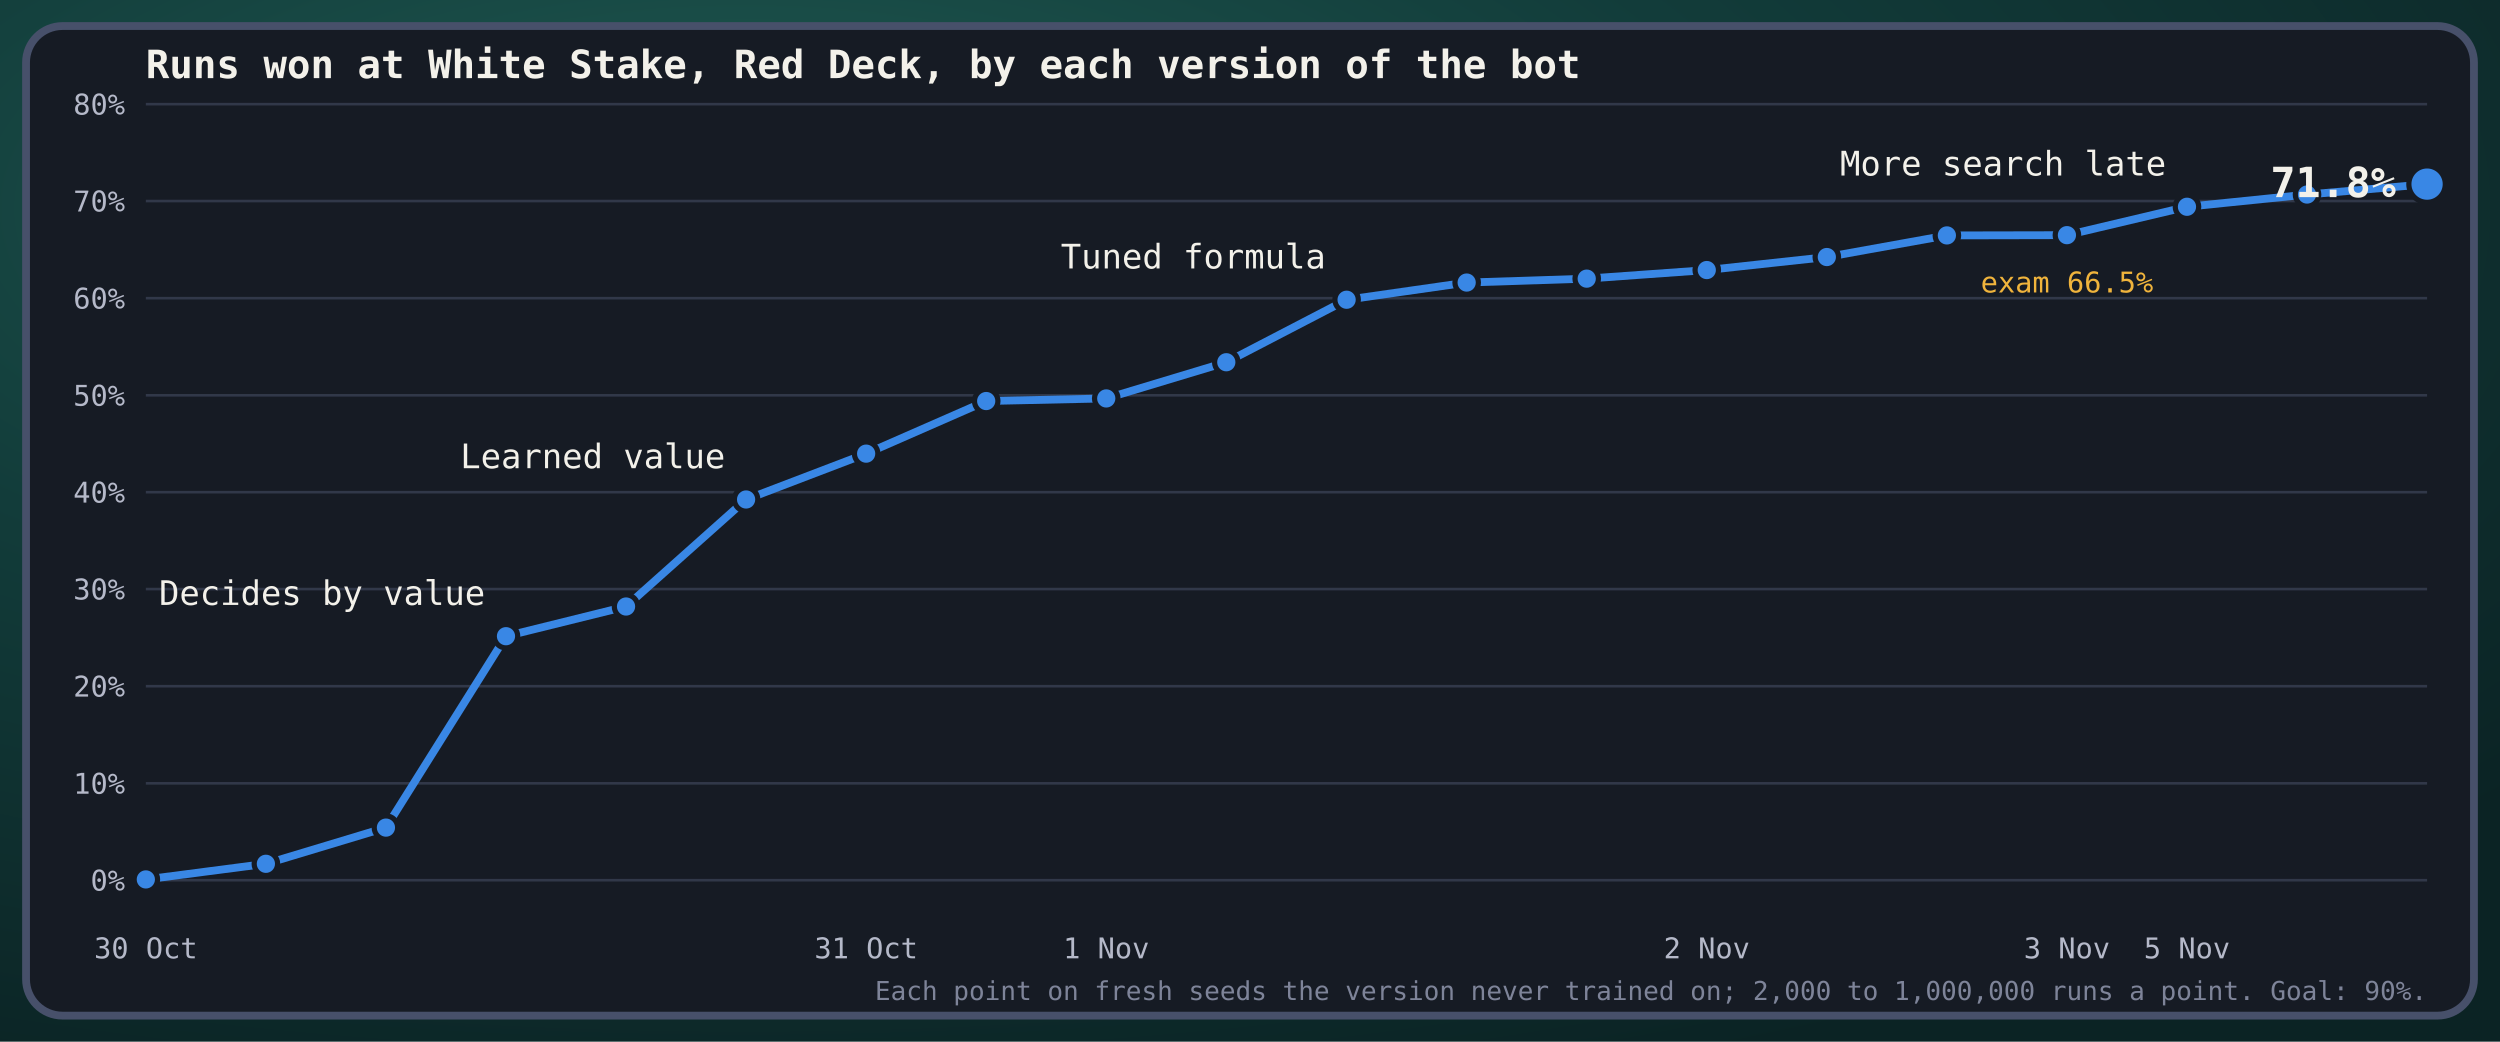
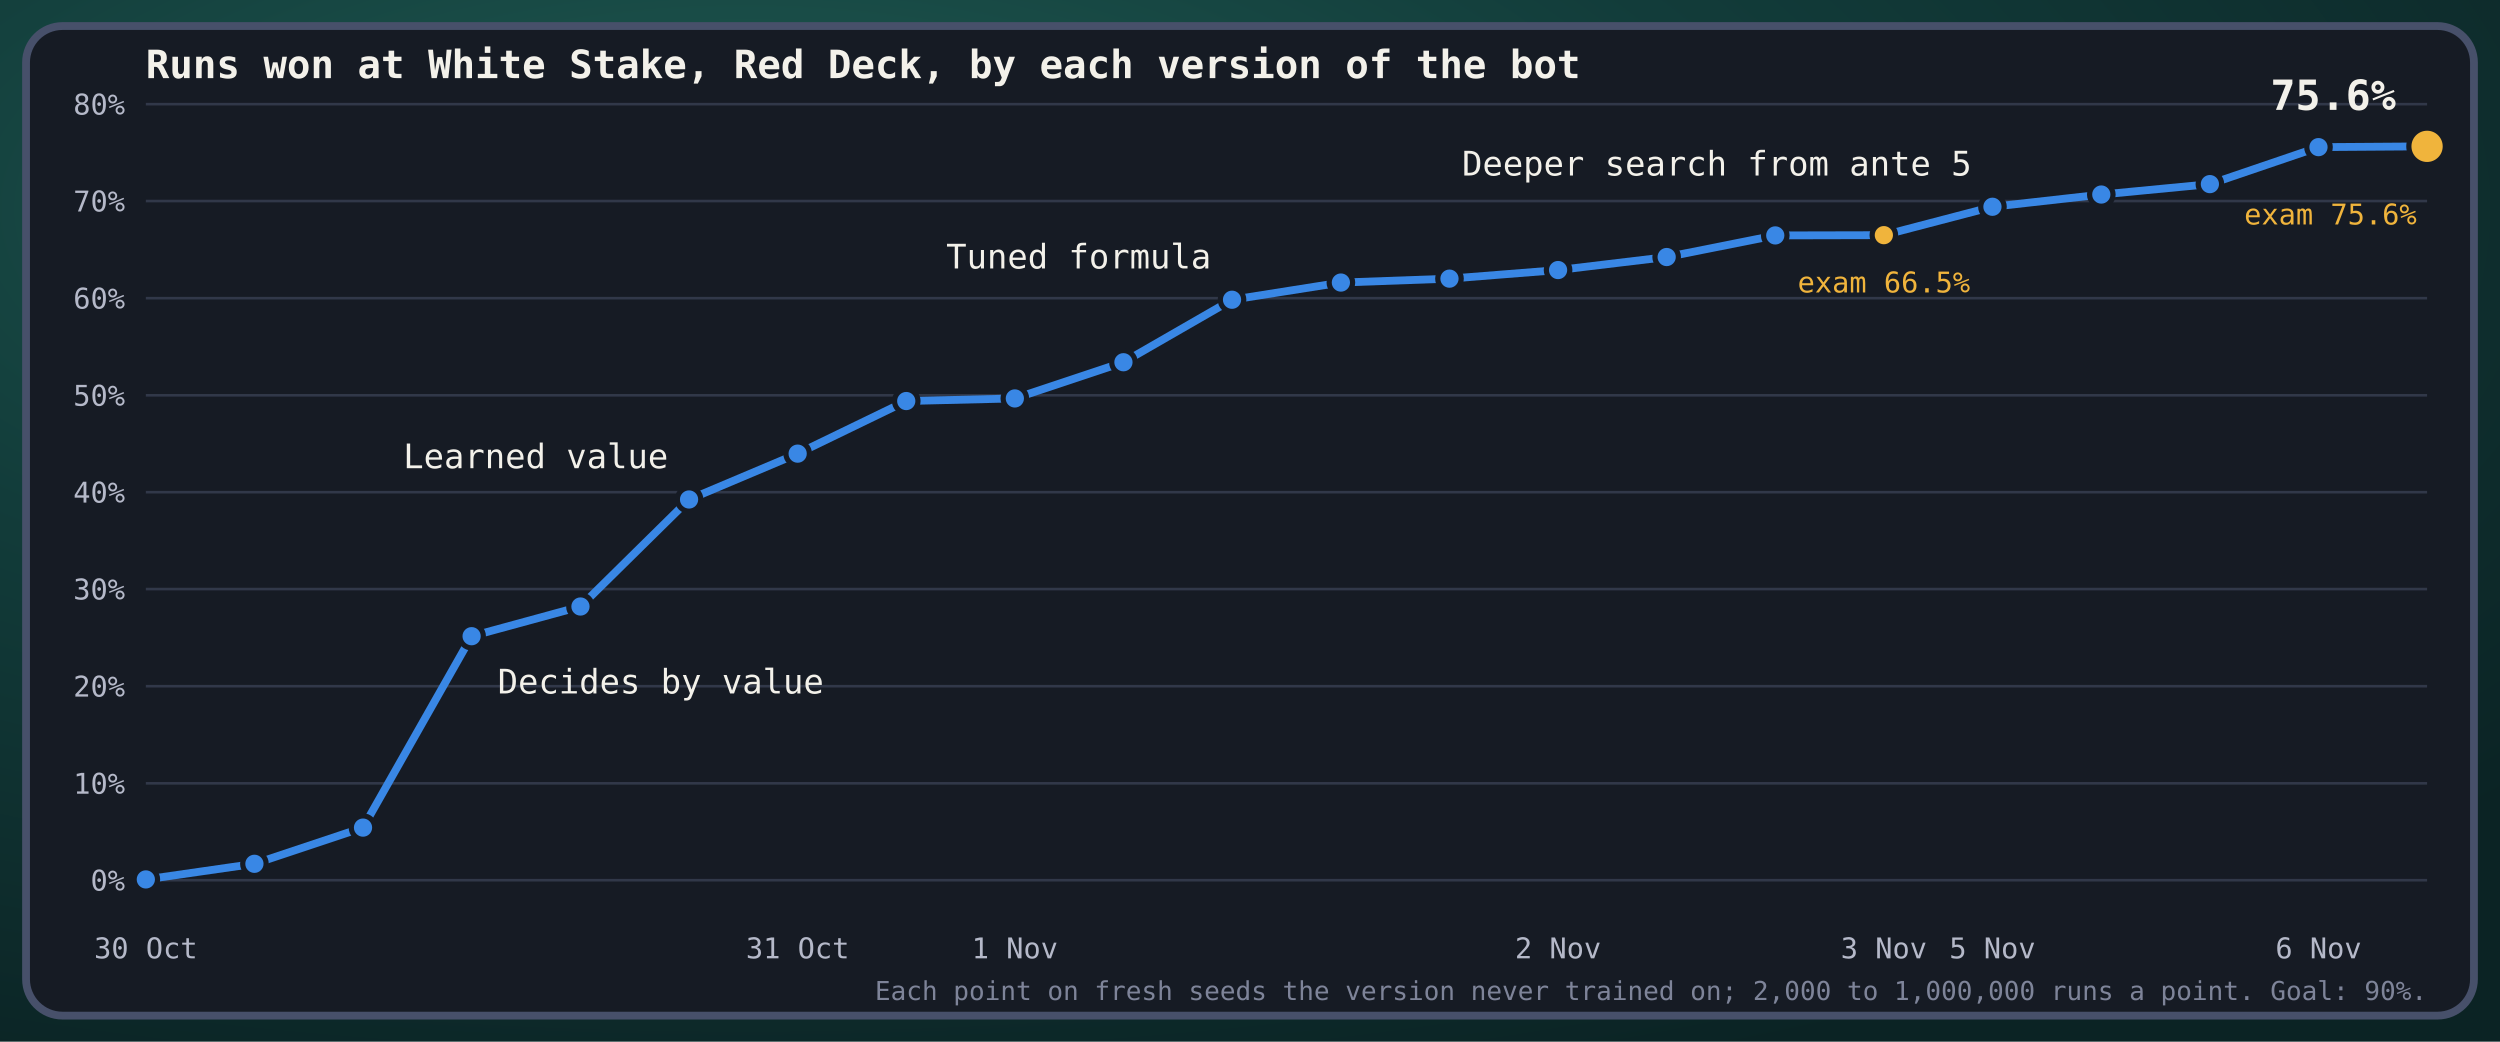
<svg xmlns="http://www.w3.org/2000/svg" viewBox="0 0 960 400" width="960" height="400" font-family="'JetBrains Mono', 'Fira Mono', Menlo, Consolas, monospace">
  <defs>
    <radialGradient id="felt" cx="30%" cy="20%" r="90%">
      <stop offset="0" stop-color="#1f5a52" />
      <stop offset=".45" stop-color="#123c3a" />
      <stop offset="1" stop-color="#0b2324" />
    </radialGradient>
  </defs>
  <rect width="960" height="400" fill="url(#felt)" />
  <rect x="10" y="10" width="940" height="380" rx="14" fill="#161b24" stroke="#47506a" stroke-width="3" />
  <text x="56" y="30" font-size="15" font-weight="700" fill="#f3f1ea">Runs won at White Stake, Red Deck, by each version of the bot</text>
  <line x1="56" x2="932" y1="338.0" y2="338.0" stroke="#313849" />
  <text x="48" y="342.0" text-anchor="end" font-size="11" fill="#b5b9c9">0%</text>
  <line x1="56" x2="932" y1="300.8" y2="300.8" stroke="#313849" />
  <text x="48" y="304.8" text-anchor="end" font-size="11" fill="#b5b9c9">10%</text>
  <line x1="56" x2="932" y1="263.5" y2="263.5" stroke="#313849" />
  <text x="48" y="267.5" text-anchor="end" font-size="11" fill="#b5b9c9">20%</text>
  <line x1="56" x2="932" y1="226.2" y2="226.2" stroke="#313849" />
  <text x="48" y="230.2" text-anchor="end" font-size="11" fill="#b5b9c9">30%</text>
  <line x1="56" x2="932" y1="189.0" y2="189.0" stroke="#313849" />
  <text x="48" y="193.0" text-anchor="end" font-size="11" fill="#b5b9c9">40%</text>
  <line x1="56" x2="932" y1="151.8" y2="151.8" stroke="#313849" />
  <text x="48" y="155.8" text-anchor="end" font-size="11" fill="#b5b9c9">50%</text>
  <line x1="56" x2="932" y1="114.5" y2="114.5" stroke="#313849" />
  <text x="48" y="118.5" text-anchor="end" font-size="11" fill="#b5b9c9">60%</text>
  <line x1="56" x2="932" y1="77.2" y2="77.2" stroke="#313849" />
  <text x="48" y="81.2" text-anchor="end" font-size="11" fill="#b5b9c9">70%</text>
  <line x1="56" x2="932" y1="40.0" y2="40.0" stroke="#313849" />
  <text x="48" y="44.0" text-anchor="end" font-size="11" fill="#b5b9c9">80%</text>
  <text x="56.0" y="368" text-anchor="middle" font-size="11" fill="#b5b9c9">30 Oct</text>
-   <text x="332.6" y="368" text-anchor="middle" font-size="11" fill="#b5b9c9">31 Oct</text>
-   <text x="424.8" y="368" text-anchor="middle" font-size="11" fill="#b5b9c9">1 Nov</text>
-   <text x="655.4" y="368" text-anchor="middle" font-size="11" fill="#b5b9c9">2 Nov</text>
-   <text x="793.7" y="368" text-anchor="middle" font-size="11" fill="#b5b9c9">3 Nov</text>
-   <text x="839.8" y="368" text-anchor="middle" font-size="11" fill="#b5b9c9">5 Nov</text>
-   <path d="M56.0,337.7 L102.1,331.7 L148.2,317.8 L194.3,244.3 L240.4,232.9 L286.5,191.8 L332.6,174.2 L378.7,154.0 L424.8,153.0 L470.9,139.1 L517.1,115.1 L563.2,108.5 L609.3,107.0 L655.4,103.7 L701.5,98.7 L747.6,90.4 L793.7,90.3 L839.8,79.4 L885.9,74.7 L932.0,70.7" fill="none" stroke="#3987e5" stroke-width="3" stroke-linejoin="round" />
+   <text x="306.3" y="368" text-anchor="middle" font-size="11" fill="#b5b9c9">31 Oct</text>
+   <text x="389.7" y="368" text-anchor="middle" font-size="11" fill="#b5b9c9">1 Nov</text>
+   <text x="598.3" y="368" text-anchor="middle" font-size="11" fill="#b5b9c9">2 Nov</text>
+   <text x="723.4" y="368" text-anchor="middle" font-size="11" fill="#b5b9c9">3 Nov</text>
+   <text x="765.1" y="368" text-anchor="middle" font-size="11" fill="#b5b9c9">5 Nov</text>
+   <text x="890.3" y="368" text-anchor="middle" font-size="11" fill="#b5b9c9">6 Nov</text>
+   <path d="M56.0,337.7 L97.7,331.7 L139.4,317.8 L181.1,244.3 L222.9,232.9 L264.6,191.8 L306.3,174.2 L348.0,154.0 L389.7,153.0 L431.4,139.1 L473.1,115.1 L514.9,108.5 L556.6,107.0 L598.3,103.7 L640.0,98.7 L681.7,90.4 L723.4,90.3 L765.1,79.4 L806.9,74.7 L848.6,70.7 L890.3,56.5 L932.0,56.2" fill="none" stroke="#3987e5" stroke-width="3" stroke-linejoin="round" />
  <circle cx="56.0" cy="337.7" r="4.5" fill="#3987e5" stroke="#161b24" stroke-width="2" />
-   <circle cx="102.1" cy="331.7" r="4.5" fill="#3987e5" stroke="#161b24" stroke-width="2" />
-   <circle cx="148.2" cy="317.8" r="4.5" fill="#3987e5" stroke="#161b24" stroke-width="2" />
-   <circle cx="194.3" cy="244.3" r="4.5" fill="#3987e5" stroke="#161b24" stroke-width="2" />
-   <text x="186.3" y="232.3" text-anchor="end" font-size="13" fill="#f3f1ea">Decides by value</text>
-   <circle cx="240.4" cy="232.9" r="4.5" fill="#3987e5" stroke="#161b24" stroke-width="2" />
-   <circle cx="286.5" cy="191.8" r="4.5" fill="#3987e5" stroke="#161b24" stroke-width="2" />
-   <text x="278.5" y="179.8" text-anchor="end" font-size="13" fill="#f3f1ea">Learned value</text>
-   <circle cx="332.6" cy="174.2" r="4.5" fill="#3987e5" stroke="#161b24" stroke-width="2" />
-   <circle cx="378.7" cy="154.0" r="4.5" fill="#3987e5" stroke="#161b24" stroke-width="2" />
-   <circle cx="424.8" cy="153.0" r="4.5" fill="#3987e5" stroke="#161b24" stroke-width="2" />
-   <circle cx="470.9" cy="139.1" r="4.5" fill="#3987e5" stroke="#161b24" stroke-width="2" />
-   <circle cx="517.1" cy="115.1" r="4.5" fill="#3987e5" stroke="#161b24" stroke-width="2" />
-   <text x="509.1" y="103.1" text-anchor="end" font-size="13" fill="#f3f1ea">Tuned formula</text>
-   <circle cx="563.2" cy="108.5" r="4.5" fill="#3987e5" stroke="#161b24" stroke-width="2" />
-   <circle cx="609.3" cy="107.0" r="4.5" fill="#3987e5" stroke="#161b24" stroke-width="2" />
-   <circle cx="655.4" cy="103.7" r="4.5" fill="#3987e5" stroke="#161b24" stroke-width="2" />
-   <circle cx="701.5" cy="98.7" r="4.5" fill="#3987e5" stroke="#161b24" stroke-width="2" />
-   <circle cx="747.6" cy="90.4" r="4.5" fill="#3987e5" stroke="#161b24" stroke-width="2" />
-   <circle cx="793.7" cy="90.3" r="4.5" fill="#3987e5" stroke="#161b24" stroke-width="2" />
-   <circle cx="839.8" cy="79.4" r="4.5" fill="#3987e5" stroke="#161b24" stroke-width="2" />
-   <text x="831.8" y="67.4" text-anchor="end" font-size="13" fill="#f3f1ea">More search late</text>
-   <circle cx="885.9" cy="74.7" r="4.5" fill="#3987e5" stroke="#161b24" stroke-width="2" />
-   <circle cx="932.0" cy="70.7" r="7" fill="#3987e5" stroke="#161b24" stroke-width="2" />
-   <text x="920.0" y="75.7" text-anchor="end" font-size="16" font-weight="700" fill="#f3f1ea">71.8%</text>
-   <text x="793.7" y="112.3" text-anchor="middle" font-size="11" fill="#f0b43c">exam 66.5%</text>
+   <circle cx="97.7" cy="331.7" r="4.5" fill="#3987e5" stroke="#161b24" stroke-width="2" />
+   <circle cx="139.4" cy="317.8" r="4.5" fill="#3987e5" stroke="#161b24" stroke-width="2" />
+   <circle cx="181.1" cy="244.3" r="4.5" fill="#3987e5" stroke="#161b24" stroke-width="2" />
+   <text x="191.1" y="266.3" text-anchor="start" font-size="13" fill="#f3f1ea">Decides by value</text>
+   <circle cx="222.9" cy="232.9" r="4.5" fill="#3987e5" stroke="#161b24" stroke-width="2" />
+   <circle cx="264.6" cy="191.8" r="4.5" fill="#3987e5" stroke="#161b24" stroke-width="2" />
+   <text x="256.6" y="179.8" text-anchor="end" font-size="13" fill="#f3f1ea">Learned value</text>
+   <circle cx="306.3" cy="174.2" r="4.5" fill="#3987e5" stroke="#161b24" stroke-width="2" />
+   <circle cx="348.0" cy="154.0" r="4.5" fill="#3987e5" stroke="#161b24" stroke-width="2" />
+   <circle cx="389.7" cy="153.0" r="4.5" fill="#3987e5" stroke="#161b24" stroke-width="2" />
+   <circle cx="431.4" cy="139.1" r="4.5" fill="#3987e5" stroke="#161b24" stroke-width="2" />
+   <circle cx="473.1" cy="115.1" r="4.5" fill="#3987e5" stroke="#161b24" stroke-width="2" />
+   <text x="465.1" y="103.1" text-anchor="end" font-size="13" fill="#f3f1ea">Tuned formula</text>
+   <circle cx="514.9" cy="108.5" r="4.5" fill="#3987e5" stroke="#161b24" stroke-width="2" />
+   <circle cx="556.6" cy="107.0" r="4.5" fill="#3987e5" stroke="#161b24" stroke-width="2" />
+   <circle cx="598.3" cy="103.7" r="4.5" fill="#3987e5" stroke="#161b24" stroke-width="2" />
+   <circle cx="640.0" cy="98.7" r="4.5" fill="#3987e5" stroke="#161b24" stroke-width="2" />
+   <circle cx="681.7" cy="90.4" r="4.5" fill="#3987e5" stroke="#161b24" stroke-width="2" />
+   <circle cx="723.4" cy="90.3" r="4.5" fill="#f0b43c" stroke="#161b24" stroke-width="2" />
+   <circle cx="765.1" cy="79.4" r="4.5" fill="#3987e5" stroke="#161b24" stroke-width="2" />
+   <text x="757.1" y="67.4" text-anchor="end" font-size="13" fill="#f3f1ea">Deeper search from ante 5</text>
+   <circle cx="806.9" cy="74.7" r="4.5" fill="#3987e5" stroke="#161b24" stroke-width="2" />
+   <circle cx="848.6" cy="70.7" r="4.5" fill="#3987e5" stroke="#161b24" stroke-width="2" />
+   <circle cx="890.3" cy="56.5" r="4.5" fill="#3987e5" stroke="#161b24" stroke-width="2" />
+   <circle cx="932.0" cy="56.2" r="7" fill="#f0b43c" stroke="#161b24" stroke-width="2" />
+   <text x="920.0" y="42.2" text-anchor="end" font-size="16" font-weight="700" fill="#f3f1ea">75.6%</text>
+   <text x="723.4" y="112.3" text-anchor="middle" font-size="11" fill="#f0b43c">exam 66.5%</text>
+   <text x="928.0" y="86.2" text-anchor="end" font-size="11" fill="#f0b43c">exam 75.6%</text>
  <text x="932" y="384" text-anchor="end" font-size="10" fill="#7e8499">Each point on fresh seeds the version never trained on; 2,000 to 1,000,000 runs a point. Goal: 90%.</text>
</svg>
